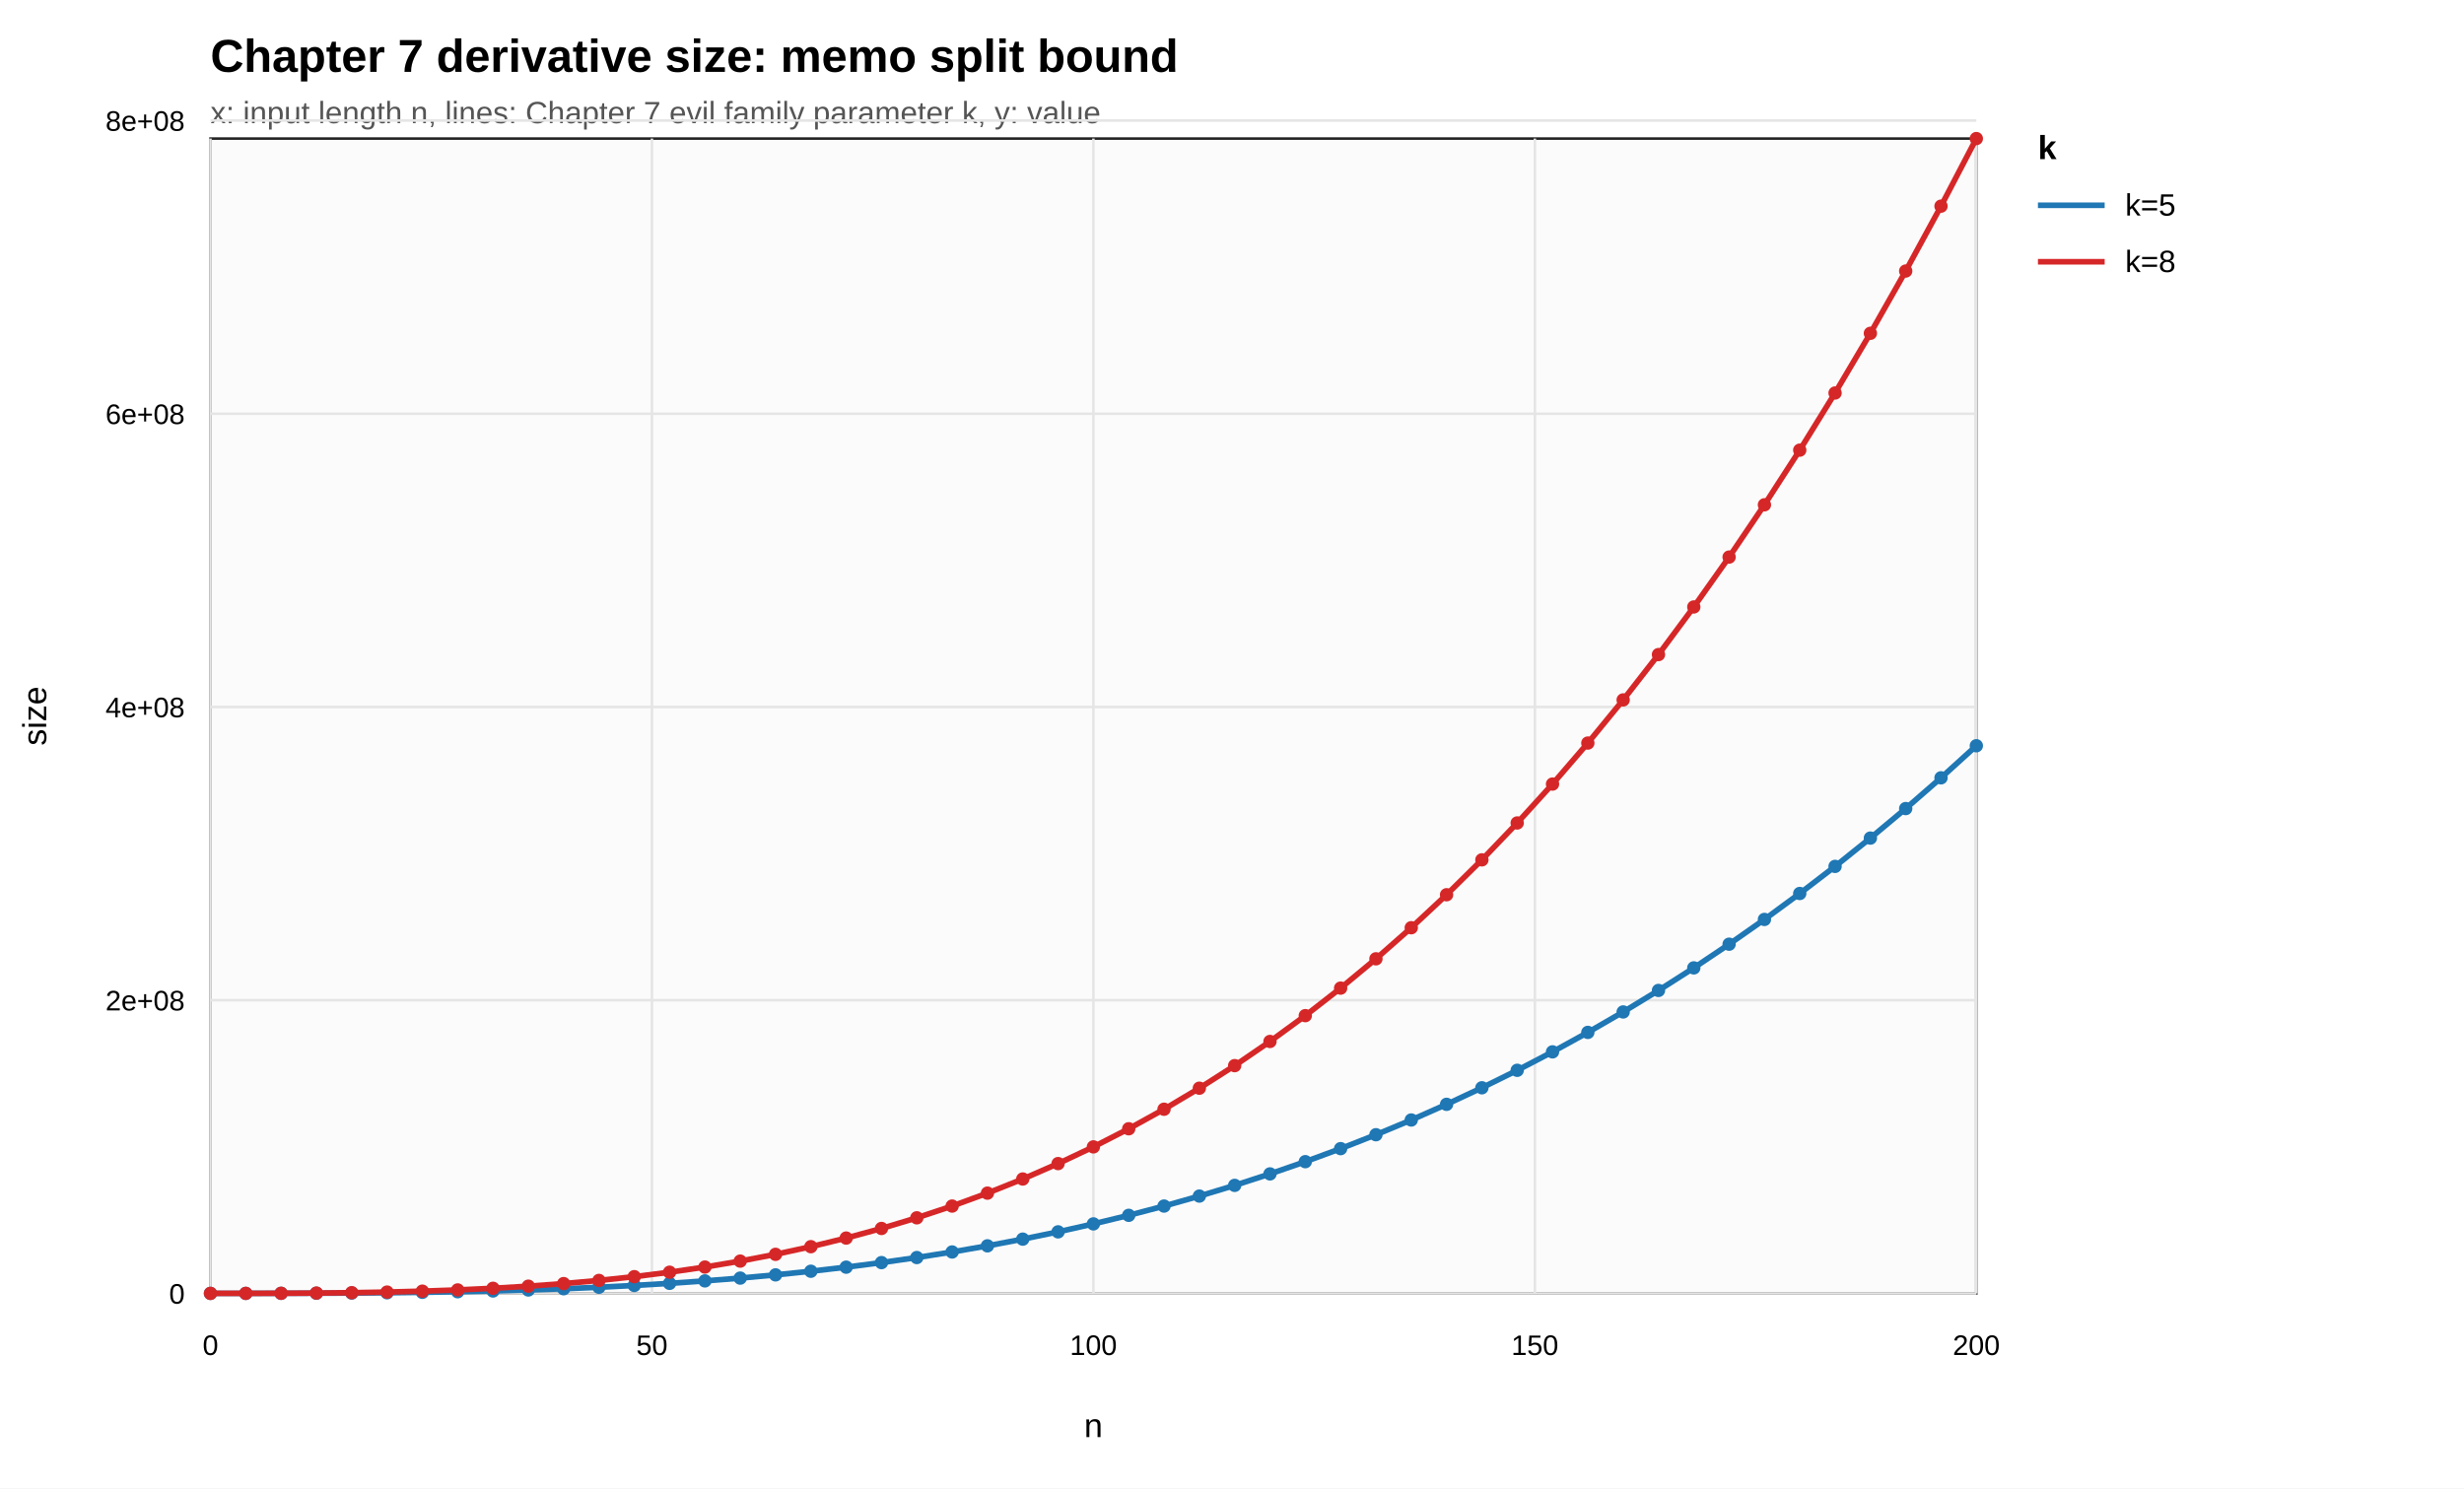
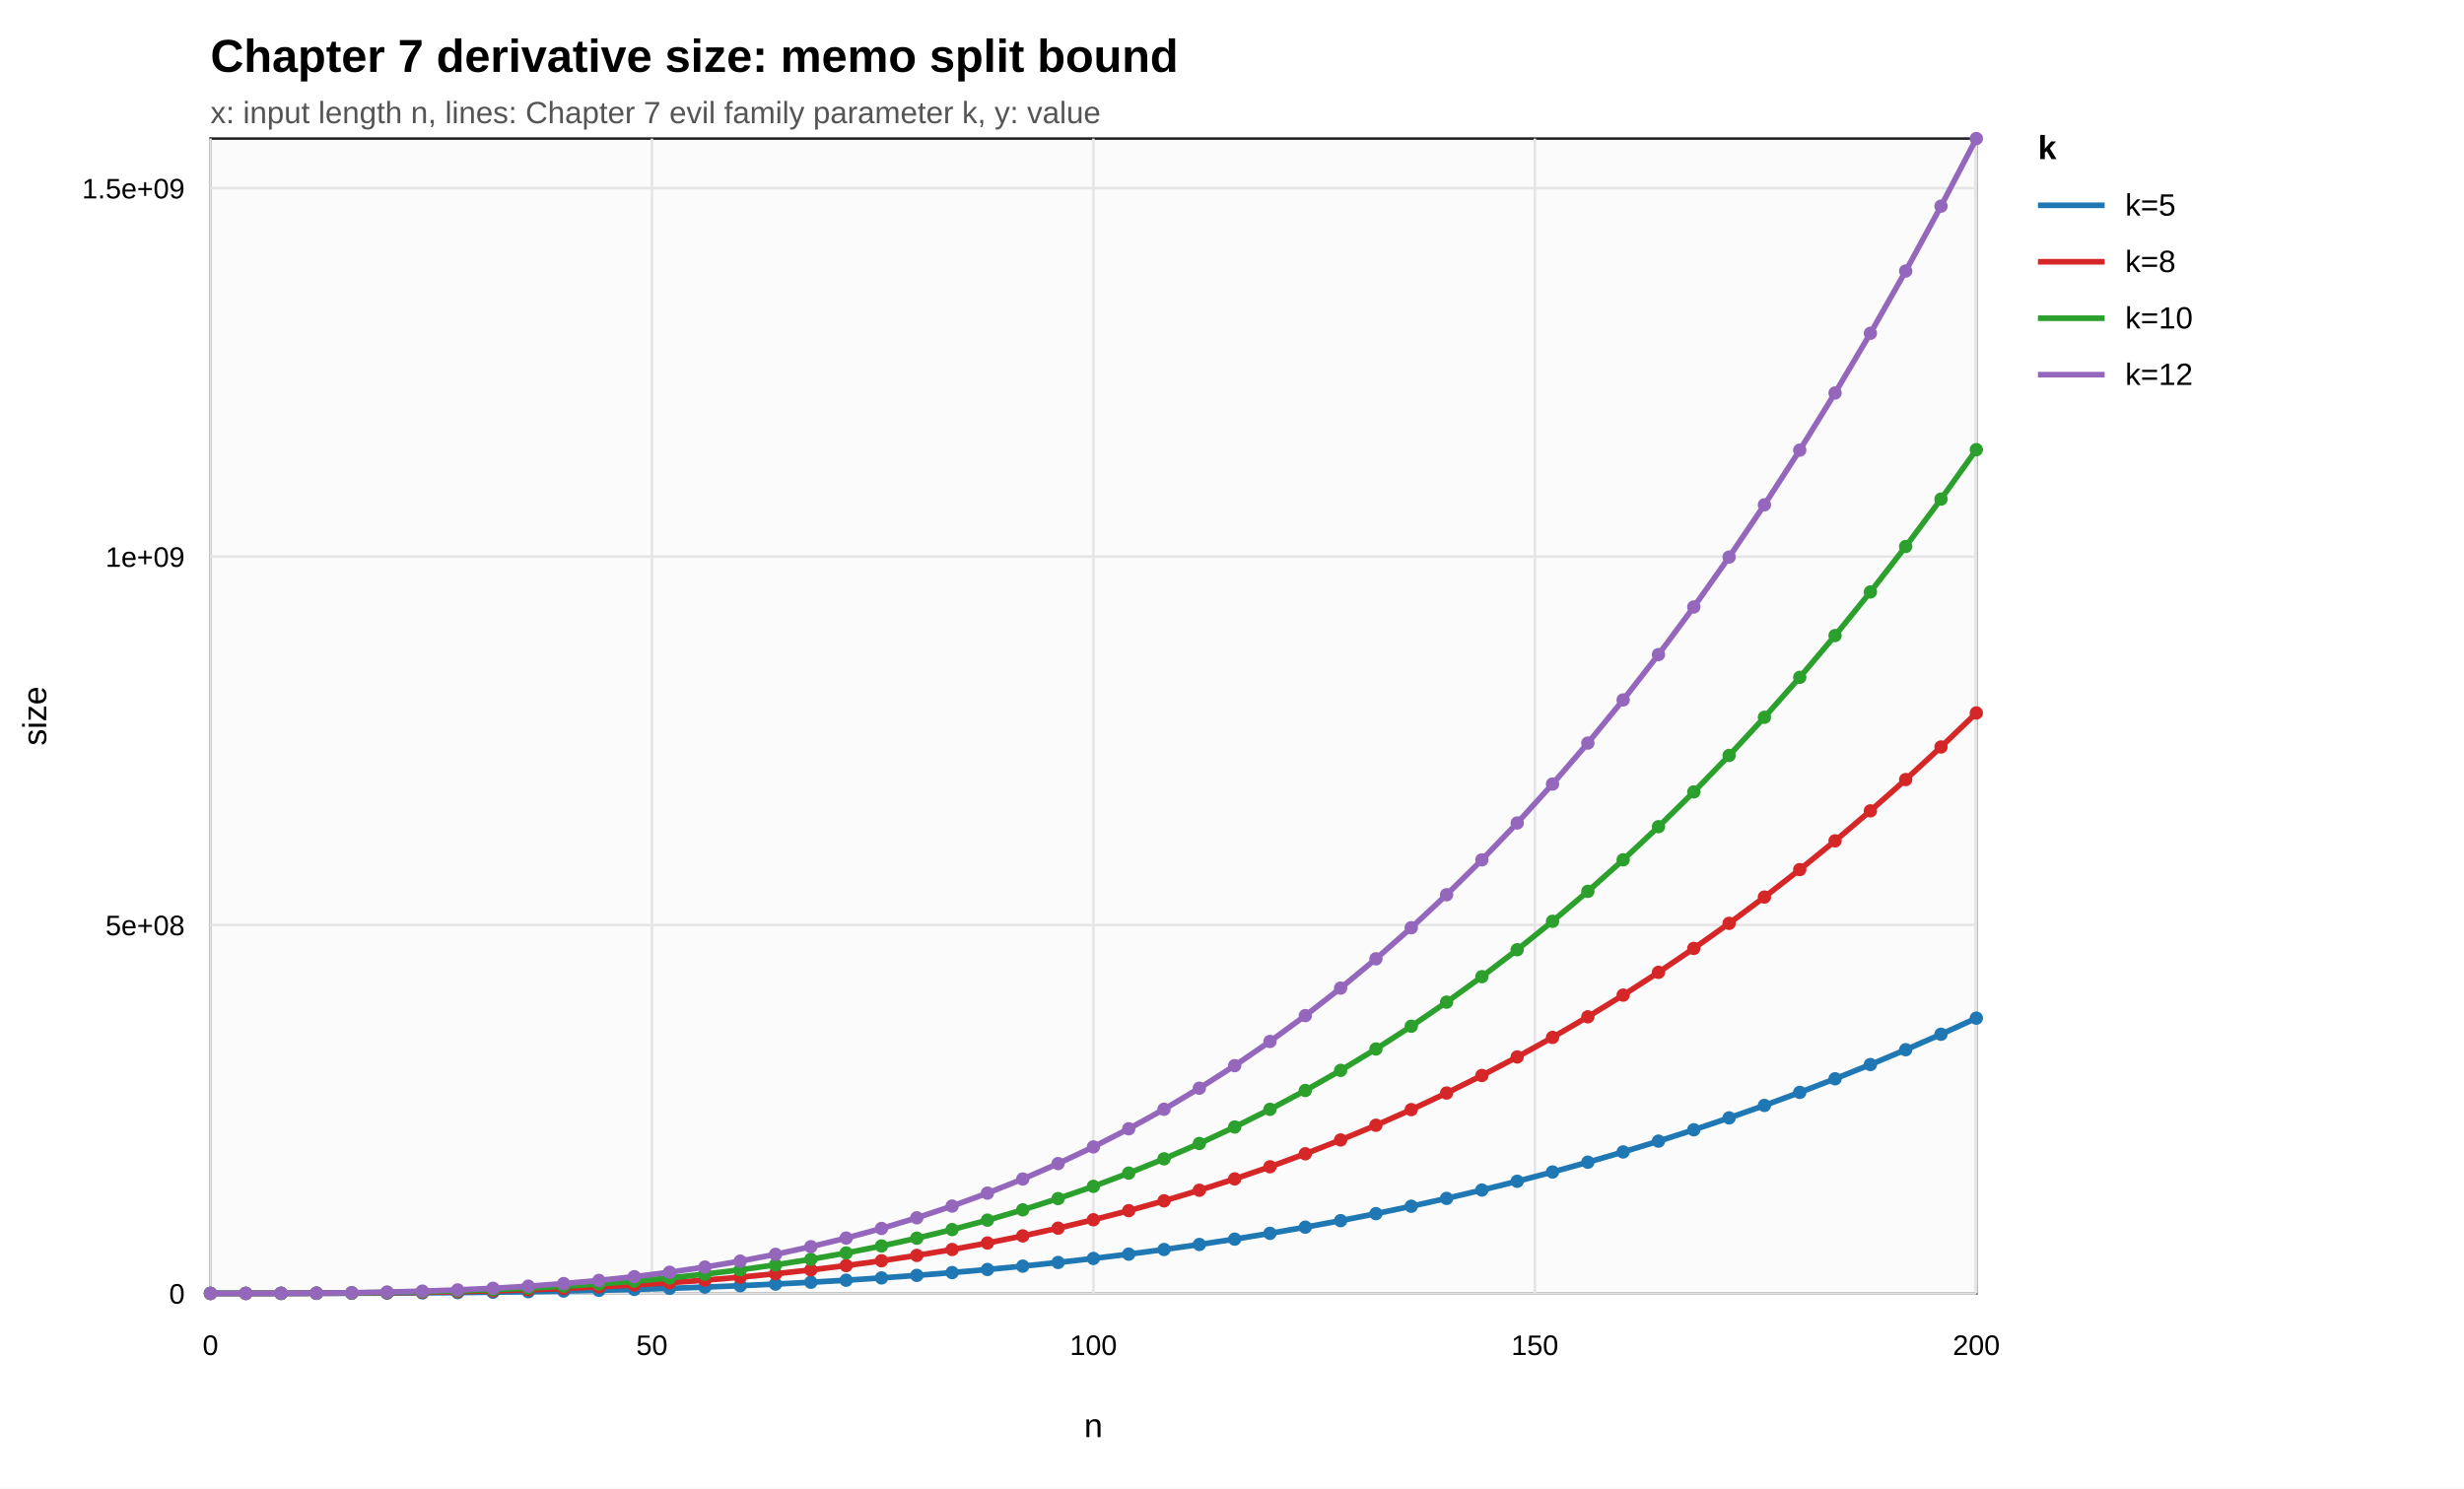
<svg xmlns="http://www.w3.org/2000/svg" width="960" height="580" viewBox="0 0 960 580">
  <rect width="100%" height="100%" fill="#ffffff" />
  <text x="82" y="28" font-family="Arial, sans-serif" font-size="18" font-weight="700">Chapter 7 derivative size: memo split bound</text>
  <text x="82" y="48" font-family="Arial, sans-serif" font-size="12" fill="#555">x: input length n, lines: Chapter 7 evil family parameter k, y: value</text>
  <rect x="82" y="54" width="688" height="450" fill="#fbfbfb" stroke="#222" stroke-width="1" />
  <line x1="82.00" y1="54" x2="82.00" y2="504" stroke="#e5e5e5" stroke-width="1" />
  <text x="82.00" y="528" text-anchor="middle" font-family="Arial, sans-serif" font-size="11">0</text>
  <line x1="254.00" y1="54" x2="254.00" y2="504" stroke="#e5e5e5" stroke-width="1" />
  <text x="254.00" y="528" text-anchor="middle" font-family="Arial, sans-serif" font-size="11">50</text>
  <line x1="426.00" y1="54" x2="426.00" y2="504" stroke="#e5e5e5" stroke-width="1" />
  <text x="426.00" y="528" text-anchor="middle" font-family="Arial, sans-serif" font-size="11">100</text>
  <line x1="598.00" y1="54" x2="598.00" y2="504" stroke="#e5e5e5" stroke-width="1" />
  <text x="598.00" y="528" text-anchor="middle" font-family="Arial, sans-serif" font-size="11">150</text>
  <line x1="770.00" y1="54" x2="770.00" y2="504" stroke="#e5e5e5" stroke-width="1" />
  <text x="770.00" y="528" text-anchor="middle" font-family="Arial, sans-serif" font-size="11">200</text>
  <line x1="82" y1="504.00" x2="770" y2="504.00" stroke="#e5e5e5" stroke-width="1" />
  <text x="72" y="508.00" text-anchor="end" font-family="Arial, sans-serif" font-size="11">0</text>
-   <line x1="82" y1="389.74" x2="770" y2="389.74" stroke="#e5e5e5" stroke-width="1" />
-   <text x="72" y="393.74" text-anchor="end" font-family="Arial, sans-serif" font-size="11">2e+08</text>
-   <line x1="82" y1="275.49" x2="770" y2="275.49" stroke="#e5e5e5" stroke-width="1" />
-   <text x="72" y="279.49" text-anchor="end" font-family="Arial, sans-serif" font-size="11">4e+08</text>
-   <line x1="82" y1="161.23" x2="770" y2="161.23" stroke="#e5e5e5" stroke-width="1" />
-   <text x="72" y="165.23" text-anchor="end" font-family="Arial, sans-serif" font-size="11">6e+08</text>
-   <line x1="82" y1="46.97" x2="770" y2="46.97" stroke="#e5e5e5" stroke-width="1" />
-   <text x="72" y="50.97" text-anchor="end" font-family="Arial, sans-serif" font-size="11">8e+08</text>
+   <line x1="82" y1="360.44" x2="770" y2="360.44" stroke="#e5e5e5" stroke-width="1" />
+   <text x="72" y="364.44" text-anchor="end" font-family="Arial, sans-serif" font-size="11">5e+08</text>
+   <line x1="82" y1="216.88" x2="770" y2="216.88" stroke="#e5e5e5" stroke-width="1" />
+   <text x="72" y="220.88" text-anchor="end" font-family="Arial, sans-serif" font-size="11">1e+09</text>
+   <line x1="82" y1="73.32" x2="770" y2="73.32" stroke="#e5e5e5" stroke-width="1" />
+   <text x="72" y="77.32" text-anchor="end" font-family="Arial, sans-serif" font-size="11">1.5e+09</text>
  <text x="426.00" y="560" text-anchor="middle" font-family="Arial, sans-serif" font-size="13">n</text>
  <text x="18" y="279.00" transform="rotate(-90 18,279.00)" text-anchor="middle" font-family="Arial, sans-serif" font-size="13">size</text>
-   <path d="M82.00,504.00 L95.76,504.00 L109.52,503.98 L123.28,503.94 L137.04,503.87 L150.80,503.76 L164.56,503.59 L178.32,503.36 L192.08,503.06 L205.84,502.67 L219.60,502.19 L233.36,501.61 L247.12,500.91 L260.88,500.09 L274.64,499.13 L288.40,498.04 L302.16,496.78 L315.92,495.37 L329.68,493.78 L343.44,492.00 L357.20,490.03 L370.96,487.86 L384.72,485.47 L398.48,482.86 L412.24,480.02 L426.00,476.92 L439.76,473.58 L453.52,469.97 L467.28,466.08 L481.04,461.91 L494.80,457.44 L508.56,452.67 L522.32,447.59 L536.08,442.17 L549.84,436.43 L563.60,430.33 L577.36,423.88 L591.12,417.07 L604.88,409.88 L618.64,402.30 L632.40,394.33 L646.16,385.95 L659.92,377.16 L673.68,367.93 L687.44,358.28 L701.20,348.17 L714.96,337.61 L728.72,326.58 L742.48,315.08 L756.24,303.09 L770.00,290.60" fill="none" stroke="#1f77b4" stroke-width="2.2" />
+   <path d="M82.00,504.00 L95.76,504.00 L109.52,503.99 L123.28,503.97 L137.04,503.94 L150.80,503.88 L164.56,503.79 L178.32,503.68 L192.08,503.53 L205.84,503.33 L219.60,503.09 L233.36,502.80 L247.12,502.45 L260.88,502.03 L274.64,501.55 L288.40,501.00 L302.16,500.37 L315.92,499.66 L329.68,498.86 L343.44,497.97 L357.20,496.98 L370.96,495.89 L384.72,494.69 L398.48,493.38 L412.24,491.95 L426.00,490.39 L439.76,488.71 L453.52,486.90 L467.28,484.94 L481.04,482.85 L494.80,480.60 L508.56,478.20 L522.32,475.65 L536.08,472.93 L549.84,470.04 L563.60,466.98 L577.36,463.73 L591.12,460.31 L604.88,456.70 L618.64,452.89 L632.40,448.88 L646.16,444.67 L659.92,440.25 L673.68,435.61 L687.44,430.76 L701.20,425.68 L714.96,420.37 L728.72,414.83 L742.48,409.05 L756.24,403.02 L770.00,396.75" fill="none" stroke="#1f77b4" stroke-width="2.2" />
  <circle cx="82.00" cy="504.00" r="2.6" fill="#1f77b4" />
  <circle cx="95.76" cy="504.00" r="2.6" fill="#1f77b4" />
-   <circle cx="109.52" cy="503.98" r="2.6" fill="#1f77b4" />
-   <circle cx="123.28" cy="503.94" r="2.6" fill="#1f77b4" />
-   <circle cx="137.04" cy="503.87" r="2.6" fill="#1f77b4" />
-   <circle cx="150.80" cy="503.76" r="2.6" fill="#1f77b4" />
-   <circle cx="164.56" cy="503.59" r="2.6" fill="#1f77b4" />
-   <circle cx="178.32" cy="503.36" r="2.6" fill="#1f77b4" />
-   <circle cx="192.08" cy="503.06" r="2.6" fill="#1f77b4" />
-   <circle cx="205.84" cy="502.67" r="2.6" fill="#1f77b4" />
-   <circle cx="219.60" cy="502.19" r="2.6" fill="#1f77b4" />
-   <circle cx="233.36" cy="501.61" r="2.6" fill="#1f77b4" />
-   <circle cx="247.12" cy="500.91" r="2.6" fill="#1f77b4" />
-   <circle cx="260.88" cy="500.09" r="2.6" fill="#1f77b4" />
-   <circle cx="274.64" cy="499.13" r="2.6" fill="#1f77b4" />
-   <circle cx="288.40" cy="498.04" r="2.6" fill="#1f77b4" />
-   <circle cx="302.16" cy="496.78" r="2.6" fill="#1f77b4" />
-   <circle cx="315.92" cy="495.37" r="2.6" fill="#1f77b4" />
-   <circle cx="329.68" cy="493.78" r="2.6" fill="#1f77b4" />
-   <circle cx="343.44" cy="492.00" r="2.6" fill="#1f77b4" />
-   <circle cx="357.20" cy="490.03" r="2.6" fill="#1f77b4" />
-   <circle cx="370.96" cy="487.86" r="2.6" fill="#1f77b4" />
-   <circle cx="384.72" cy="485.47" r="2.6" fill="#1f77b4" />
-   <circle cx="398.48" cy="482.86" r="2.6" fill="#1f77b4" />
-   <circle cx="412.24" cy="480.02" r="2.6" fill="#1f77b4" />
-   <circle cx="426.00" cy="476.92" r="2.6" fill="#1f77b4" />
-   <circle cx="439.76" cy="473.58" r="2.6" fill="#1f77b4" />
-   <circle cx="453.52" cy="469.97" r="2.6" fill="#1f77b4" />
-   <circle cx="467.28" cy="466.08" r="2.6" fill="#1f77b4" />
-   <circle cx="481.04" cy="461.91" r="2.6" fill="#1f77b4" />
-   <circle cx="494.80" cy="457.44" r="2.6" fill="#1f77b4" />
-   <circle cx="508.56" cy="452.67" r="2.6" fill="#1f77b4" />
-   <circle cx="522.32" cy="447.59" r="2.6" fill="#1f77b4" />
-   <circle cx="536.08" cy="442.17" r="2.6" fill="#1f77b4" />
-   <circle cx="549.84" cy="436.43" r="2.6" fill="#1f77b4" />
-   <circle cx="563.60" cy="430.33" r="2.6" fill="#1f77b4" />
-   <circle cx="577.36" cy="423.88" r="2.6" fill="#1f77b4" />
-   <circle cx="591.12" cy="417.07" r="2.6" fill="#1f77b4" />
-   <circle cx="604.88" cy="409.88" r="2.6" fill="#1f77b4" />
-   <circle cx="618.64" cy="402.30" r="2.6" fill="#1f77b4" />
-   <circle cx="632.40" cy="394.33" r="2.6" fill="#1f77b4" />
-   <circle cx="646.16" cy="385.95" r="2.6" fill="#1f77b4" />
-   <circle cx="659.92" cy="377.16" r="2.6" fill="#1f77b4" />
-   <circle cx="673.68" cy="367.93" r="2.6" fill="#1f77b4" />
-   <circle cx="687.44" cy="358.28" r="2.6" fill="#1f77b4" />
-   <circle cx="701.20" cy="348.17" r="2.6" fill="#1f77b4" />
-   <circle cx="714.96" cy="337.61" r="2.6" fill="#1f77b4" />
-   <circle cx="728.72" cy="326.58" r="2.6" fill="#1f77b4" />
-   <circle cx="742.48" cy="315.08" r="2.6" fill="#1f77b4" />
-   <circle cx="756.24" cy="303.09" r="2.6" fill="#1f77b4" />
-   <circle cx="770.00" cy="290.60" r="2.6" fill="#1f77b4" />
-   <path d="M82.00,504.00 L95.76,503.99 L109.52,503.96 L123.28,503.88 L137.04,503.73 L150.80,503.49 L164.56,503.13 L178.32,502.65 L192.08,502.01 L205.84,501.19 L219.60,500.18 L233.36,498.95 L247.12,497.48 L260.88,495.75 L274.64,493.74 L288.40,491.42 L302.16,488.78 L315.92,485.80 L329.68,482.44 L343.44,478.70 L357.20,474.55 L370.96,469.97 L384.72,464.93 L398.48,459.43 L412.24,453.42 L426.00,446.91 L439.76,439.85 L453.52,432.24 L467.28,424.04 L481.04,415.25 L494.80,405.83 L508.56,395.77 L522.32,385.04 L536.08,373.63 L549.84,361.51 L563.60,348.66 L577.36,335.06 L591.12,320.69 L604.88,305.53 L618.64,289.55 L632.40,272.74 L646.16,255.07 L659.92,236.52 L673.68,217.08 L687.44,196.71 L701.20,175.41 L714.96,153.14 L728.72,129.88 L742.48,105.62 L756.24,80.33 L770.00,54.00" fill="none" stroke="#d62728" stroke-width="2.2" />
+   <circle cx="109.52" cy="503.99" r="2.6" fill="#1f77b4" />
+   <circle cx="123.28" cy="503.97" r="2.6" fill="#1f77b4" />
+   <circle cx="137.04" cy="503.94" r="2.6" fill="#1f77b4" />
+   <circle cx="150.80" cy="503.88" r="2.6" fill="#1f77b4" />
+   <circle cx="164.56" cy="503.79" r="2.6" fill="#1f77b4" />
+   <circle cx="178.32" cy="503.68" r="2.6" fill="#1f77b4" />
+   <circle cx="192.08" cy="503.53" r="2.6" fill="#1f77b4" />
+   <circle cx="205.84" cy="503.33" r="2.6" fill="#1f77b4" />
+   <circle cx="219.60" cy="503.09" r="2.6" fill="#1f77b4" />
+   <circle cx="233.36" cy="502.80" r="2.6" fill="#1f77b4" />
+   <circle cx="247.12" cy="502.45" r="2.6" fill="#1f77b4" />
+   <circle cx="260.88" cy="502.03" r="2.6" fill="#1f77b4" />
+   <circle cx="274.64" cy="501.55" r="2.6" fill="#1f77b4" />
+   <circle cx="288.40" cy="501.00" r="2.6" fill="#1f77b4" />
+   <circle cx="302.16" cy="500.37" r="2.6" fill="#1f77b4" />
+   <circle cx="315.92" cy="499.66" r="2.6" fill="#1f77b4" />
+   <circle cx="329.68" cy="498.86" r="2.6" fill="#1f77b4" />
+   <circle cx="343.44" cy="497.97" r="2.6" fill="#1f77b4" />
+   <circle cx="357.20" cy="496.98" r="2.6" fill="#1f77b4" />
+   <circle cx="370.96" cy="495.89" r="2.6" fill="#1f77b4" />
+   <circle cx="384.72" cy="494.69" r="2.6" fill="#1f77b4" />
+   <circle cx="398.48" cy="493.38" r="2.6" fill="#1f77b4" />
+   <circle cx="412.24" cy="491.95" r="2.6" fill="#1f77b4" />
+   <circle cx="426.00" cy="490.39" r="2.6" fill="#1f77b4" />
+   <circle cx="439.76" cy="488.71" r="2.6" fill="#1f77b4" />
+   <circle cx="453.52" cy="486.90" r="2.6" fill="#1f77b4" />
+   <circle cx="467.28" cy="484.94" r="2.6" fill="#1f77b4" />
+   <circle cx="481.04" cy="482.85" r="2.6" fill="#1f77b4" />
+   <circle cx="494.80" cy="480.60" r="2.6" fill="#1f77b4" />
+   <circle cx="508.56" cy="478.20" r="2.6" fill="#1f77b4" />
+   <circle cx="522.32" cy="475.65" r="2.6" fill="#1f77b4" />
+   <circle cx="536.08" cy="472.93" r="2.6" fill="#1f77b4" />
+   <circle cx="549.84" cy="470.04" r="2.6" fill="#1f77b4" />
+   <circle cx="563.60" cy="466.98" r="2.6" fill="#1f77b4" />
+   <circle cx="577.36" cy="463.73" r="2.6" fill="#1f77b4" />
+   <circle cx="591.12" cy="460.31" r="2.6" fill="#1f77b4" />
+   <circle cx="604.88" cy="456.70" r="2.6" fill="#1f77b4" />
+   <circle cx="618.64" cy="452.89" r="2.6" fill="#1f77b4" />
+   <circle cx="632.40" cy="448.88" r="2.6" fill="#1f77b4" />
+   <circle cx="646.16" cy="444.67" r="2.6" fill="#1f77b4" />
+   <circle cx="659.92" cy="440.25" r="2.6" fill="#1f77b4" />
+   <circle cx="673.68" cy="435.61" r="2.6" fill="#1f77b4" />
+   <circle cx="687.44" cy="430.76" r="2.6" fill="#1f77b4" />
+   <circle cx="701.20" cy="425.68" r="2.6" fill="#1f77b4" />
+   <circle cx="714.96" cy="420.37" r="2.6" fill="#1f77b4" />
+   <circle cx="728.72" cy="414.83" r="2.6" fill="#1f77b4" />
+   <circle cx="742.48" cy="409.05" r="2.6" fill="#1f77b4" />
+   <circle cx="756.24" cy="403.02" r="2.6" fill="#1f77b4" />
+   <circle cx="770.00" cy="396.75" r="2.6" fill="#1f77b4" />
+   <path d="M82.00,504.00 L95.76,504.00 L109.52,503.98 L123.28,503.94 L137.04,503.86 L150.80,503.74 L164.56,503.56 L178.32,503.32 L192.08,503.00 L205.84,502.59 L219.60,502.08 L233.36,501.46 L247.12,500.72 L260.88,499.85 L274.64,498.84 L288.40,497.68 L302.16,496.35 L315.92,494.85 L329.68,493.17 L343.44,491.29 L357.20,489.20 L370.96,486.90 L384.72,484.37 L398.48,481.60 L412.24,478.58 L426.00,475.31 L439.76,471.76 L453.52,467.93 L467.28,463.81 L481.04,459.39 L494.80,454.66 L508.56,449.60 L522.32,444.21 L536.08,438.48 L549.84,432.39 L563.60,425.93 L577.36,419.09 L591.12,411.87 L604.88,404.25 L618.64,396.22 L632.40,387.77 L646.16,378.89 L659.92,369.57 L673.68,359.80 L687.44,349.56 L701.20,338.85 L714.96,327.66 L728.72,315.97 L742.48,303.78 L756.24,291.07 L770.00,277.83" fill="none" stroke="#d62728" stroke-width="2.2" />
  <circle cx="82.00" cy="504.00" r="2.6" fill="#d62728" />
-   <circle cx="95.76" cy="503.99" r="2.6" fill="#d62728" />
-   <circle cx="109.52" cy="503.96" r="2.6" fill="#d62728" />
-   <circle cx="123.28" cy="503.88" r="2.6" fill="#d62728" />
-   <circle cx="137.04" cy="503.73" r="2.6" fill="#d62728" />
-   <circle cx="150.80" cy="503.49" r="2.6" fill="#d62728" />
-   <circle cx="164.56" cy="503.13" r="2.6" fill="#d62728" />
-   <circle cx="178.32" cy="502.65" r="2.6" fill="#d62728" />
-   <circle cx="192.08" cy="502.01" r="2.6" fill="#d62728" />
-   <circle cx="205.84" cy="501.19" r="2.6" fill="#d62728" />
-   <circle cx="219.60" cy="500.18" r="2.6" fill="#d62728" />
-   <circle cx="233.36" cy="498.95" r="2.6" fill="#d62728" />
-   <circle cx="247.12" cy="497.48" r="2.6" fill="#d62728" />
-   <circle cx="260.88" cy="495.75" r="2.6" fill="#d62728" />
-   <circle cx="274.64" cy="493.74" r="2.6" fill="#d62728" />
-   <circle cx="288.40" cy="491.42" r="2.6" fill="#d62728" />
-   <circle cx="302.16" cy="488.78" r="2.6" fill="#d62728" />
-   <circle cx="315.92" cy="485.80" r="2.6" fill="#d62728" />
-   <circle cx="329.68" cy="482.44" r="2.6" fill="#d62728" />
-   <circle cx="343.44" cy="478.70" r="2.6" fill="#d62728" />
-   <circle cx="357.20" cy="474.55" r="2.6" fill="#d62728" />
-   <circle cx="370.96" cy="469.97" r="2.6" fill="#d62728" />
-   <circle cx="384.72" cy="464.93" r="2.6" fill="#d62728" />
-   <circle cx="398.48" cy="459.43" r="2.6" fill="#d62728" />
-   <circle cx="412.24" cy="453.42" r="2.6" fill="#d62728" />
-   <circle cx="426.00" cy="446.91" r="2.6" fill="#d62728" />
-   <circle cx="439.76" cy="439.85" r="2.6" fill="#d62728" />
-   <circle cx="453.52" cy="432.24" r="2.6" fill="#d62728" />
-   <circle cx="467.28" cy="424.04" r="2.6" fill="#d62728" />
-   <circle cx="481.04" cy="415.25" r="2.6" fill="#d62728" />
-   <circle cx="494.80" cy="405.83" r="2.6" fill="#d62728" />
-   <circle cx="508.56" cy="395.77" r="2.6" fill="#d62728" />
-   <circle cx="522.32" cy="385.04" r="2.6" fill="#d62728" />
-   <circle cx="536.08" cy="373.63" r="2.6" fill="#d62728" />
-   <circle cx="549.84" cy="361.51" r="2.6" fill="#d62728" />
-   <circle cx="563.60" cy="348.66" r="2.6" fill="#d62728" />
-   <circle cx="577.36" cy="335.06" r="2.6" fill="#d62728" />
-   <circle cx="591.12" cy="320.69" r="2.6" fill="#d62728" />
-   <circle cx="604.88" cy="305.53" r="2.6" fill="#d62728" />
-   <circle cx="618.64" cy="289.55" r="2.6" fill="#d62728" />
-   <circle cx="632.40" cy="272.74" r="2.6" fill="#d62728" />
-   <circle cx="646.16" cy="255.07" r="2.6" fill="#d62728" />
-   <circle cx="659.92" cy="236.52" r="2.6" fill="#d62728" />
-   <circle cx="673.68" cy="217.08" r="2.6" fill="#d62728" />
-   <circle cx="687.44" cy="196.71" r="2.6" fill="#d62728" />
-   <circle cx="701.20" cy="175.41" r="2.6" fill="#d62728" />
-   <circle cx="714.96" cy="153.14" r="2.6" fill="#d62728" />
-   <circle cx="728.72" cy="129.88" r="2.6" fill="#d62728" />
-   <circle cx="742.48" cy="105.62" r="2.6" fill="#d62728" />
-   <circle cx="756.24" cy="80.33" r="2.6" fill="#d62728" />
-   <circle cx="770.00" cy="54.00" r="2.6" fill="#d62728" />
+   <circle cx="95.76" cy="504.00" r="2.6" fill="#d62728" />
+   <circle cx="109.52" cy="503.98" r="2.6" fill="#d62728" />
+   <circle cx="123.28" cy="503.94" r="2.6" fill="#d62728" />
+   <circle cx="137.04" cy="503.86" r="2.6" fill="#d62728" />
+   <circle cx="150.80" cy="503.74" r="2.6" fill="#d62728" />
+   <circle cx="164.56" cy="503.56" r="2.6" fill="#d62728" />
+   <circle cx="178.32" cy="503.32" r="2.6" fill="#d62728" />
+   <circle cx="192.08" cy="503.00" r="2.6" fill="#d62728" />
+   <circle cx="205.84" cy="502.59" r="2.6" fill="#d62728" />
+   <circle cx="219.60" cy="502.08" r="2.6" fill="#d62728" />
+   <circle cx="233.36" cy="501.46" r="2.6" fill="#d62728" />
+   <circle cx="247.12" cy="500.72" r="2.6" fill="#d62728" />
+   <circle cx="260.88" cy="499.85" r="2.6" fill="#d62728" />
+   <circle cx="274.64" cy="498.84" r="2.6" fill="#d62728" />
+   <circle cx="288.40" cy="497.68" r="2.6" fill="#d62728" />
+   <circle cx="302.16" cy="496.35" r="2.6" fill="#d62728" />
+   <circle cx="315.92" cy="494.85" r="2.6" fill="#d62728" />
+   <circle cx="329.68" cy="493.17" r="2.6" fill="#d62728" />
+   <circle cx="343.44" cy="491.29" r="2.6" fill="#d62728" />
+   <circle cx="357.20" cy="489.20" r="2.6" fill="#d62728" />
+   <circle cx="370.96" cy="486.90" r="2.6" fill="#d62728" />
+   <circle cx="384.72" cy="484.37" r="2.6" fill="#d62728" />
+   <circle cx="398.48" cy="481.60" r="2.6" fill="#d62728" />
+   <circle cx="412.24" cy="478.58" r="2.6" fill="#d62728" />
+   <circle cx="426.00" cy="475.31" r="2.6" fill="#d62728" />
+   <circle cx="439.76" cy="471.76" r="2.6" fill="#d62728" />
+   <circle cx="453.52" cy="467.93" r="2.6" fill="#d62728" />
+   <circle cx="467.28" cy="463.81" r="2.6" fill="#d62728" />
+   <circle cx="481.04" cy="459.39" r="2.6" fill="#d62728" />
+   <circle cx="494.80" cy="454.66" r="2.6" fill="#d62728" />
+   <circle cx="508.56" cy="449.60" r="2.6" fill="#d62728" />
+   <circle cx="522.32" cy="444.21" r="2.6" fill="#d62728" />
+   <circle cx="536.08" cy="438.48" r="2.6" fill="#d62728" />
+   <circle cx="549.84" cy="432.39" r="2.6" fill="#d62728" />
+   <circle cx="563.60" cy="425.93" r="2.6" fill="#d62728" />
+   <circle cx="577.36" cy="419.09" r="2.6" fill="#d62728" />
+   <circle cx="591.12" cy="411.87" r="2.6" fill="#d62728" />
+   <circle cx="604.88" cy="404.25" r="2.6" fill="#d62728" />
+   <circle cx="618.64" cy="396.22" r="2.6" fill="#d62728" />
+   <circle cx="632.40" cy="387.77" r="2.6" fill="#d62728" />
+   <circle cx="646.16" cy="378.89" r="2.6" fill="#d62728" />
+   <circle cx="659.92" cy="369.57" r="2.6" fill="#d62728" />
+   <circle cx="673.68" cy="359.80" r="2.6" fill="#d62728" />
+   <circle cx="687.44" cy="349.56" r="2.6" fill="#d62728" />
+   <circle cx="701.20" cy="338.85" r="2.6" fill="#d62728" />
+   <circle cx="714.96" cy="327.66" r="2.6" fill="#d62728" />
+   <circle cx="728.72" cy="315.97" r="2.6" fill="#d62728" />
+   <circle cx="742.48" cy="303.78" r="2.6" fill="#d62728" />
+   <circle cx="756.24" cy="291.07" r="2.6" fill="#d62728" />
+   <circle cx="770.00" cy="277.83" r="2.6" fill="#d62728" />
+   <path d="M82.00,504.00 L95.76,503.99 L109.52,503.97 L123.28,503.91 L137.04,503.80 L150.80,503.63 L164.56,503.37 L178.32,503.01 L192.08,502.55 L205.84,501.95 L219.60,501.21 L233.36,500.31 L247.12,499.24 L260.88,497.97 L274.64,496.50 L288.40,494.81 L302.16,492.88 L315.92,490.70 L329.68,488.25 L343.44,485.52 L357.20,482.49 L370.96,479.14 L384.72,475.46 L398.48,471.44 L412.24,467.05 L426.00,462.29 L439.76,457.13 L453.52,451.57 L467.28,445.59 L481.04,439.16 L494.80,432.28 L508.56,424.93 L522.32,417.09 L536.08,408.76 L549.84,399.90 L563.60,390.51 L577.36,380.58 L591.12,370.08 L604.88,359.00 L618.64,347.33 L632.40,335.05 L646.16,322.14 L659.92,308.59 L673.68,294.38 L687.44,279.51 L701.20,263.94 L714.96,247.67 L728.72,230.68 L742.48,212.96 L756.24,194.48 L770.00,175.24" fill="none" stroke="#2ca02c" stroke-width="2.2" />
+   <circle cx="82.00" cy="504.00" r="2.6" fill="#2ca02c" />
+   <circle cx="95.76" cy="503.99" r="2.6" fill="#2ca02c" />
+   <circle cx="109.52" cy="503.97" r="2.6" fill="#2ca02c" />
+   <circle cx="123.28" cy="503.91" r="2.6" fill="#2ca02c" />
+   <circle cx="137.04" cy="503.80" r="2.6" fill="#2ca02c" />
+   <circle cx="150.80" cy="503.63" r="2.6" fill="#2ca02c" />
+   <circle cx="164.56" cy="503.37" r="2.6" fill="#2ca02c" />
+   <circle cx="178.32" cy="503.01" r="2.6" fill="#2ca02c" />
+   <circle cx="192.08" cy="502.55" r="2.6" fill="#2ca02c" />
+   <circle cx="205.84" cy="501.95" r="2.6" fill="#2ca02c" />
+   <circle cx="219.60" cy="501.21" r="2.6" fill="#2ca02c" />
+   <circle cx="233.36" cy="500.31" r="2.6" fill="#2ca02c" />
+   <circle cx="247.12" cy="499.24" r="2.6" fill="#2ca02c" />
+   <circle cx="260.88" cy="497.97" r="2.6" fill="#2ca02c" />
+   <circle cx="274.64" cy="496.50" r="2.6" fill="#2ca02c" />
+   <circle cx="288.40" cy="494.81" r="2.6" fill="#2ca02c" />
+   <circle cx="302.16" cy="492.88" r="2.6" fill="#2ca02c" />
+   <circle cx="315.92" cy="490.70" r="2.6" fill="#2ca02c" />
+   <circle cx="329.68" cy="488.25" r="2.6" fill="#2ca02c" />
+   <circle cx="343.44" cy="485.52" r="2.6" fill="#2ca02c" />
+   <circle cx="357.20" cy="482.49" r="2.6" fill="#2ca02c" />
+   <circle cx="370.96" cy="479.14" r="2.6" fill="#2ca02c" />
+   <circle cx="384.72" cy="475.46" r="2.6" fill="#2ca02c" />
+   <circle cx="398.48" cy="471.44" r="2.6" fill="#2ca02c" />
+   <circle cx="412.24" cy="467.05" r="2.6" fill="#2ca02c" />
+   <circle cx="426.00" cy="462.29" r="2.6" fill="#2ca02c" />
+   <circle cx="439.76" cy="457.13" r="2.6" fill="#2ca02c" />
+   <circle cx="453.52" cy="451.57" r="2.6" fill="#2ca02c" />
+   <circle cx="467.28" cy="445.59" r="2.6" fill="#2ca02c" />
+   <circle cx="481.04" cy="439.16" r="2.6" fill="#2ca02c" />
+   <circle cx="494.80" cy="432.28" r="2.6" fill="#2ca02c" />
+   <circle cx="508.56" cy="424.93" r="2.6" fill="#2ca02c" />
+   <circle cx="522.32" cy="417.09" r="2.6" fill="#2ca02c" />
+   <circle cx="536.08" cy="408.76" r="2.6" fill="#2ca02c" />
+   <circle cx="549.84" cy="399.90" r="2.6" fill="#2ca02c" />
+   <circle cx="563.60" cy="390.51" r="2.6" fill="#2ca02c" />
+   <circle cx="577.36" cy="380.58" r="2.6" fill="#2ca02c" />
+   <circle cx="591.12" cy="370.08" r="2.6" fill="#2ca02c" />
+   <circle cx="604.88" cy="359.00" r="2.6" fill="#2ca02c" />
+   <circle cx="618.64" cy="347.33" r="2.6" fill="#2ca02c" />
+   <circle cx="632.40" cy="335.05" r="2.6" fill="#2ca02c" />
+   <circle cx="646.16" cy="322.14" r="2.6" fill="#2ca02c" />
+   <circle cx="659.92" cy="308.59" r="2.6" fill="#2ca02c" />
+   <circle cx="673.68" cy="294.38" r="2.6" fill="#2ca02c" />
+   <circle cx="687.44" cy="279.51" r="2.6" fill="#2ca02c" />
+   <circle cx="701.20" cy="263.94" r="2.6" fill="#2ca02c" />
+   <circle cx="714.96" cy="247.67" r="2.6" fill="#2ca02c" />
+   <circle cx="728.72" cy="230.68" r="2.6" fill="#2ca02c" />
+   <circle cx="742.48" cy="212.96" r="2.6" fill="#2ca02c" />
+   <circle cx="756.24" cy="194.48" r="2.6" fill="#2ca02c" />
+   <circle cx="770.00" cy="175.24" r="2.6" fill="#2ca02c" />
+   <path d="M82.00,504.00 L95.76,503.99 L109.52,503.96 L123.28,503.88 L137.04,503.73 L150.80,503.49 L164.56,503.13 L178.32,502.65 L192.08,502.01 L205.84,501.19 L219.60,500.18 L233.36,498.95 L247.12,497.48 L260.88,495.75 L274.64,493.74 L288.40,491.42 L302.16,488.78 L315.92,485.80 L329.68,482.44 L343.44,478.70 L357.20,474.55 L370.96,469.97 L384.72,464.93 L398.48,459.43 L412.24,453.42 L426.00,446.91 L439.76,439.85 L453.52,432.24 L467.28,424.04 L481.04,415.25 L494.80,405.83 L508.56,395.77 L522.32,385.04 L536.08,373.63 L549.84,361.51 L563.60,348.66 L577.36,335.06 L591.12,320.69 L604.88,305.53 L618.64,289.55 L632.40,272.74 L646.16,255.07 L659.92,236.52 L673.68,217.08 L687.44,196.71 L701.20,175.41 L714.96,153.14 L728.72,129.88 L742.48,105.62 L756.24,80.33 L770.00,54.00" fill="none" stroke="#9467bd" stroke-width="2.2" />
+   <circle cx="82.00" cy="504.00" r="2.6" fill="#9467bd" />
+   <circle cx="95.76" cy="503.99" r="2.6" fill="#9467bd" />
+   <circle cx="109.52" cy="503.96" r="2.6" fill="#9467bd" />
+   <circle cx="123.28" cy="503.88" r="2.6" fill="#9467bd" />
+   <circle cx="137.04" cy="503.73" r="2.6" fill="#9467bd" />
+   <circle cx="150.80" cy="503.49" r="2.6" fill="#9467bd" />
+   <circle cx="164.56" cy="503.13" r="2.6" fill="#9467bd" />
+   <circle cx="178.32" cy="502.65" r="2.6" fill="#9467bd" />
+   <circle cx="192.08" cy="502.01" r="2.6" fill="#9467bd" />
+   <circle cx="205.84" cy="501.19" r="2.6" fill="#9467bd" />
+   <circle cx="219.60" cy="500.18" r="2.6" fill="#9467bd" />
+   <circle cx="233.36" cy="498.95" r="2.6" fill="#9467bd" />
+   <circle cx="247.12" cy="497.48" r="2.6" fill="#9467bd" />
+   <circle cx="260.88" cy="495.75" r="2.6" fill="#9467bd" />
+   <circle cx="274.64" cy="493.74" r="2.6" fill="#9467bd" />
+   <circle cx="288.40" cy="491.42" r="2.6" fill="#9467bd" />
+   <circle cx="302.16" cy="488.78" r="2.6" fill="#9467bd" />
+   <circle cx="315.92" cy="485.80" r="2.6" fill="#9467bd" />
+   <circle cx="329.68" cy="482.44" r="2.6" fill="#9467bd" />
+   <circle cx="343.44" cy="478.70" r="2.6" fill="#9467bd" />
+   <circle cx="357.20" cy="474.55" r="2.6" fill="#9467bd" />
+   <circle cx="370.96" cy="469.97" r="2.6" fill="#9467bd" />
+   <circle cx="384.72" cy="464.93" r="2.6" fill="#9467bd" />
+   <circle cx="398.48" cy="459.43" r="2.6" fill="#9467bd" />
+   <circle cx="412.24" cy="453.42" r="2.6" fill="#9467bd" />
+   <circle cx="426.00" cy="446.91" r="2.6" fill="#9467bd" />
+   <circle cx="439.76" cy="439.85" r="2.6" fill="#9467bd" />
+   <circle cx="453.52" cy="432.24" r="2.6" fill="#9467bd" />
+   <circle cx="467.28" cy="424.04" r="2.6" fill="#9467bd" />
+   <circle cx="481.04" cy="415.25" r="2.6" fill="#9467bd" />
+   <circle cx="494.80" cy="405.83" r="2.6" fill="#9467bd" />
+   <circle cx="508.56" cy="395.77" r="2.6" fill="#9467bd" />
+   <circle cx="522.32" cy="385.04" r="2.6" fill="#9467bd" />
+   <circle cx="536.08" cy="373.63" r="2.6" fill="#9467bd" />
+   <circle cx="549.84" cy="361.51" r="2.6" fill="#9467bd" />
+   <circle cx="563.60" cy="348.66" r="2.6" fill="#9467bd" />
+   <circle cx="577.36" cy="335.06" r="2.6" fill="#9467bd" />
+   <circle cx="591.12" cy="320.69" r="2.6" fill="#9467bd" />
+   <circle cx="604.88" cy="305.53" r="2.6" fill="#9467bd" />
+   <circle cx="618.64" cy="289.55" r="2.6" fill="#9467bd" />
+   <circle cx="632.40" cy="272.74" r="2.6" fill="#9467bd" />
+   <circle cx="646.16" cy="255.07" r="2.6" fill="#9467bd" />
+   <circle cx="659.92" cy="236.52" r="2.6" fill="#9467bd" />
+   <circle cx="673.68" cy="217.08" r="2.6" fill="#9467bd" />
+   <circle cx="687.44" cy="196.71" r="2.6" fill="#9467bd" />
+   <circle cx="701.20" cy="175.41" r="2.6" fill="#9467bd" />
+   <circle cx="714.96" cy="153.14" r="2.6" fill="#9467bd" />
+   <circle cx="728.72" cy="129.88" r="2.6" fill="#9467bd" />
+   <circle cx="742.48" cy="105.62" r="2.6" fill="#9467bd" />
+   <circle cx="756.24" cy="80.33" r="2.6" fill="#9467bd" />
+   <circle cx="770.00" cy="54.00" r="2.6" fill="#9467bd" />
  <text x="794" y="62" font-family="Arial, sans-serif" font-size="13" font-weight="700">k</text>
  <line x1="794" y1="80" x2="820" y2="80" stroke="#1f77b4" stroke-width="2.2" />
  <text x="828" y="84" font-family="Arial, sans-serif" font-size="12">k=5</text>
  <line x1="794" y1="102" x2="820" y2="102" stroke="#d62728" stroke-width="2.2" />
  <text x="828" y="106" font-family="Arial, sans-serif" font-size="12">k=8</text>
+   <line x1="794" y1="124" x2="820" y2="124" stroke="#2ca02c" stroke-width="2.2" />
+   <text x="828" y="128" font-family="Arial, sans-serif" font-size="12">k=10</text>
+   <line x1="794" y1="146" x2="820" y2="146" stroke="#9467bd" stroke-width="2.2" />
+   <text x="828" y="150" font-family="Arial, sans-serif" font-size="12">k=12</text>
</svg>
